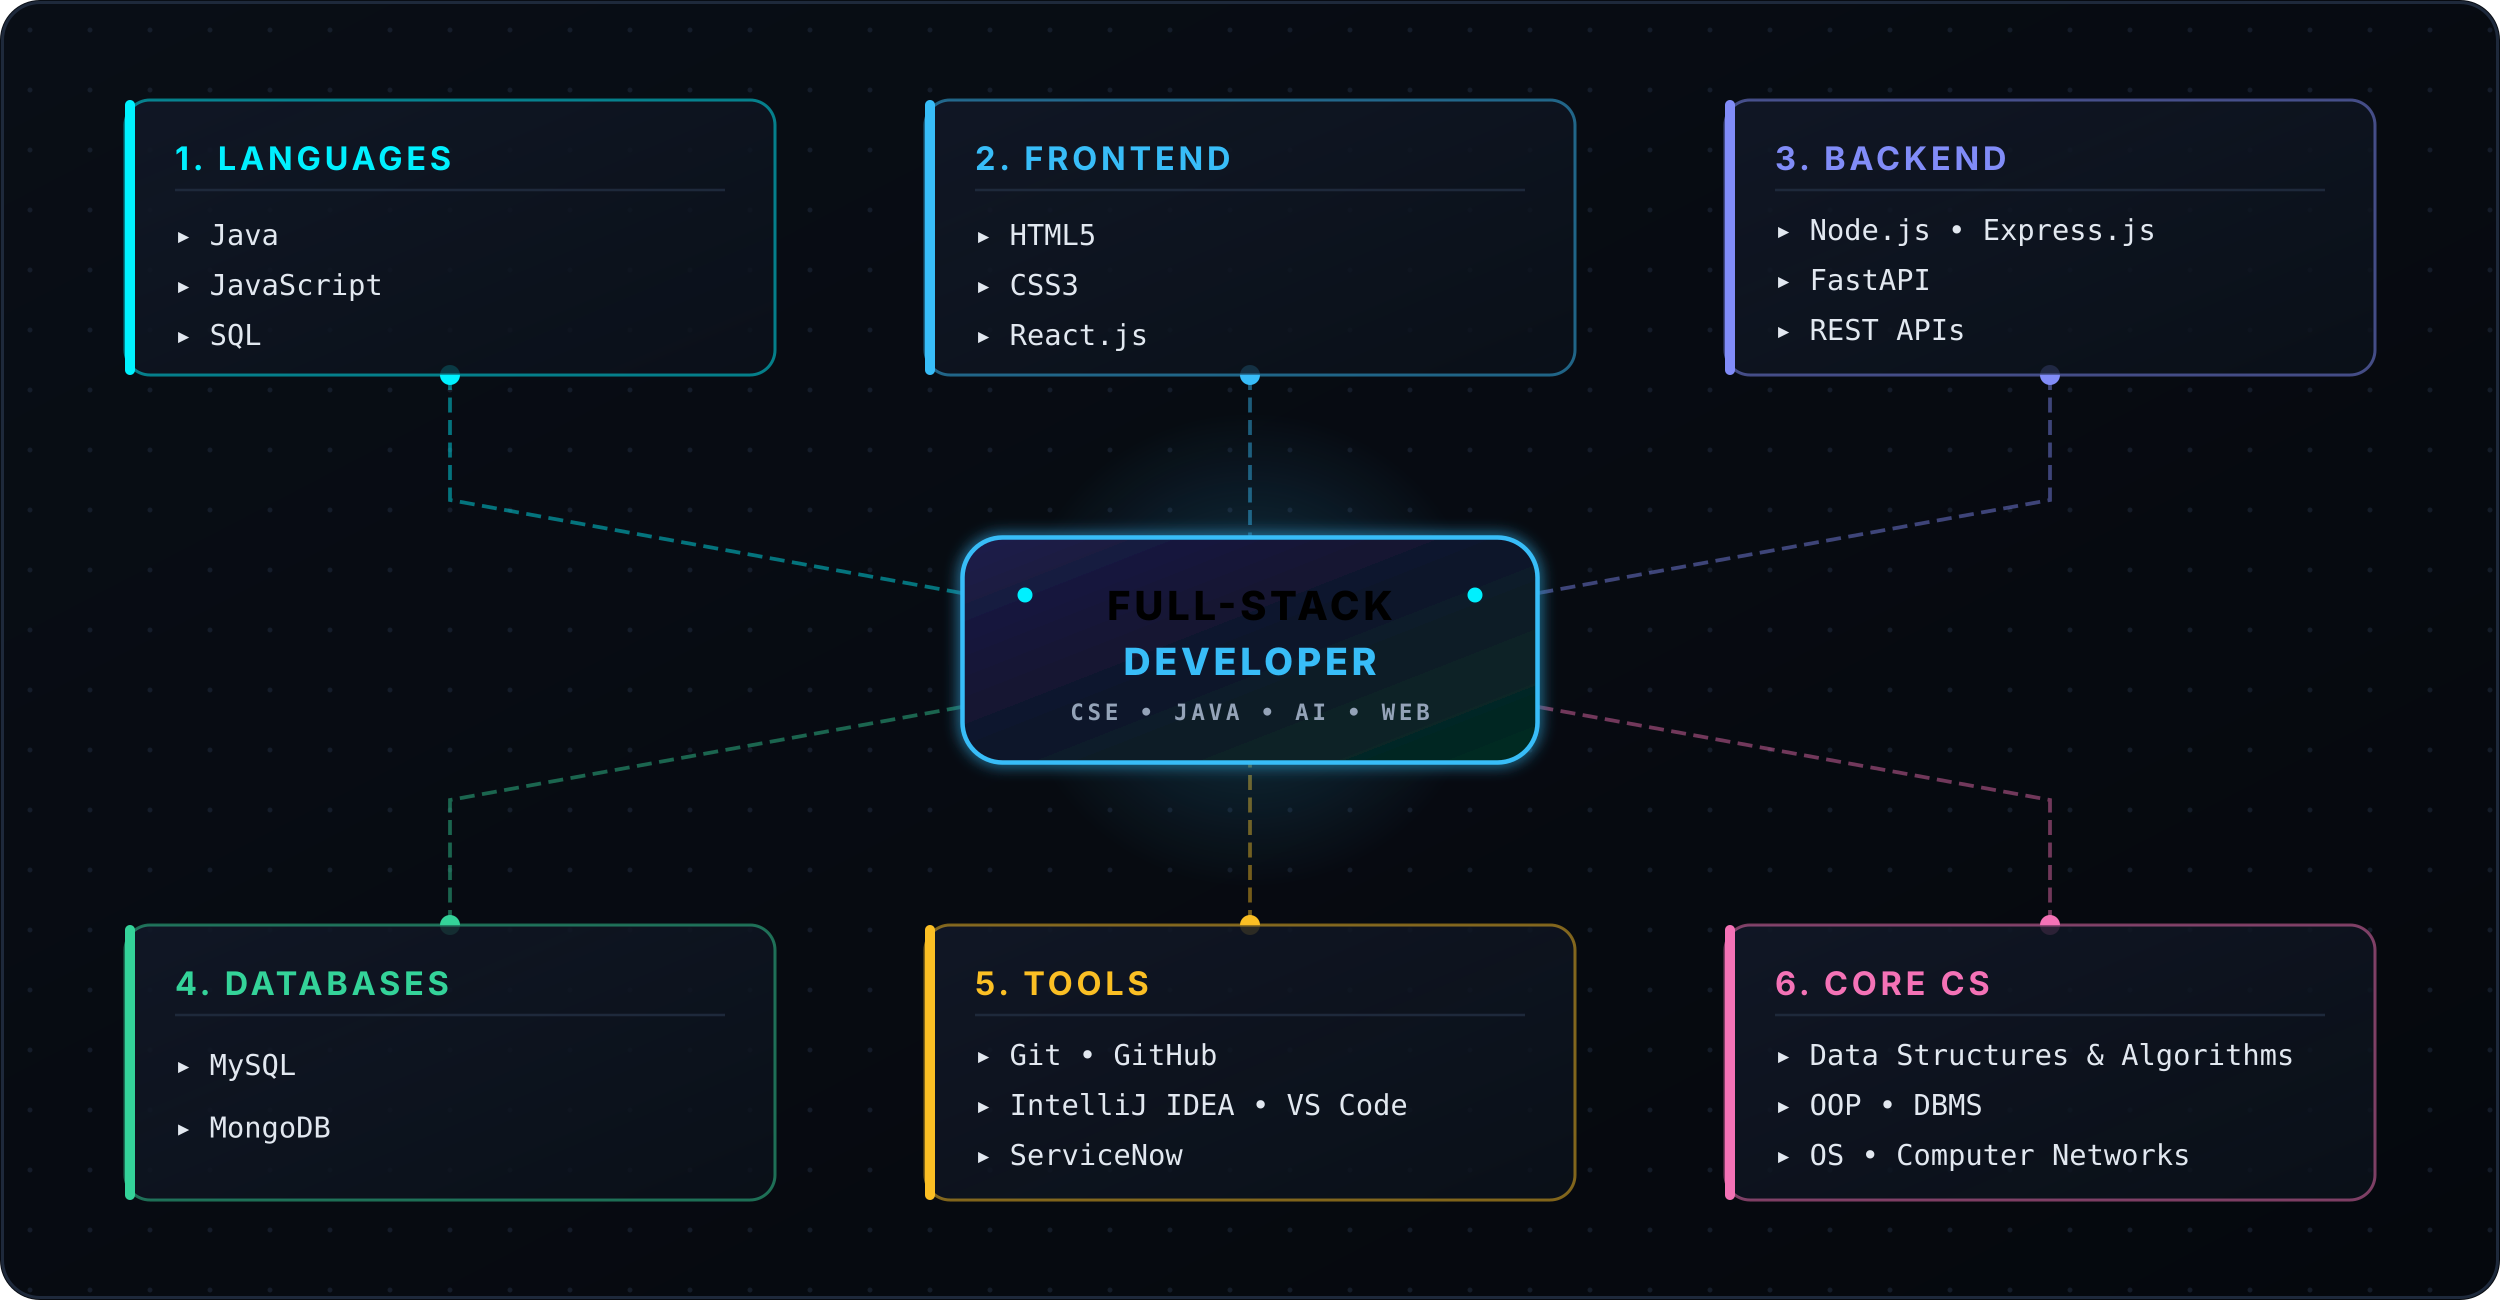
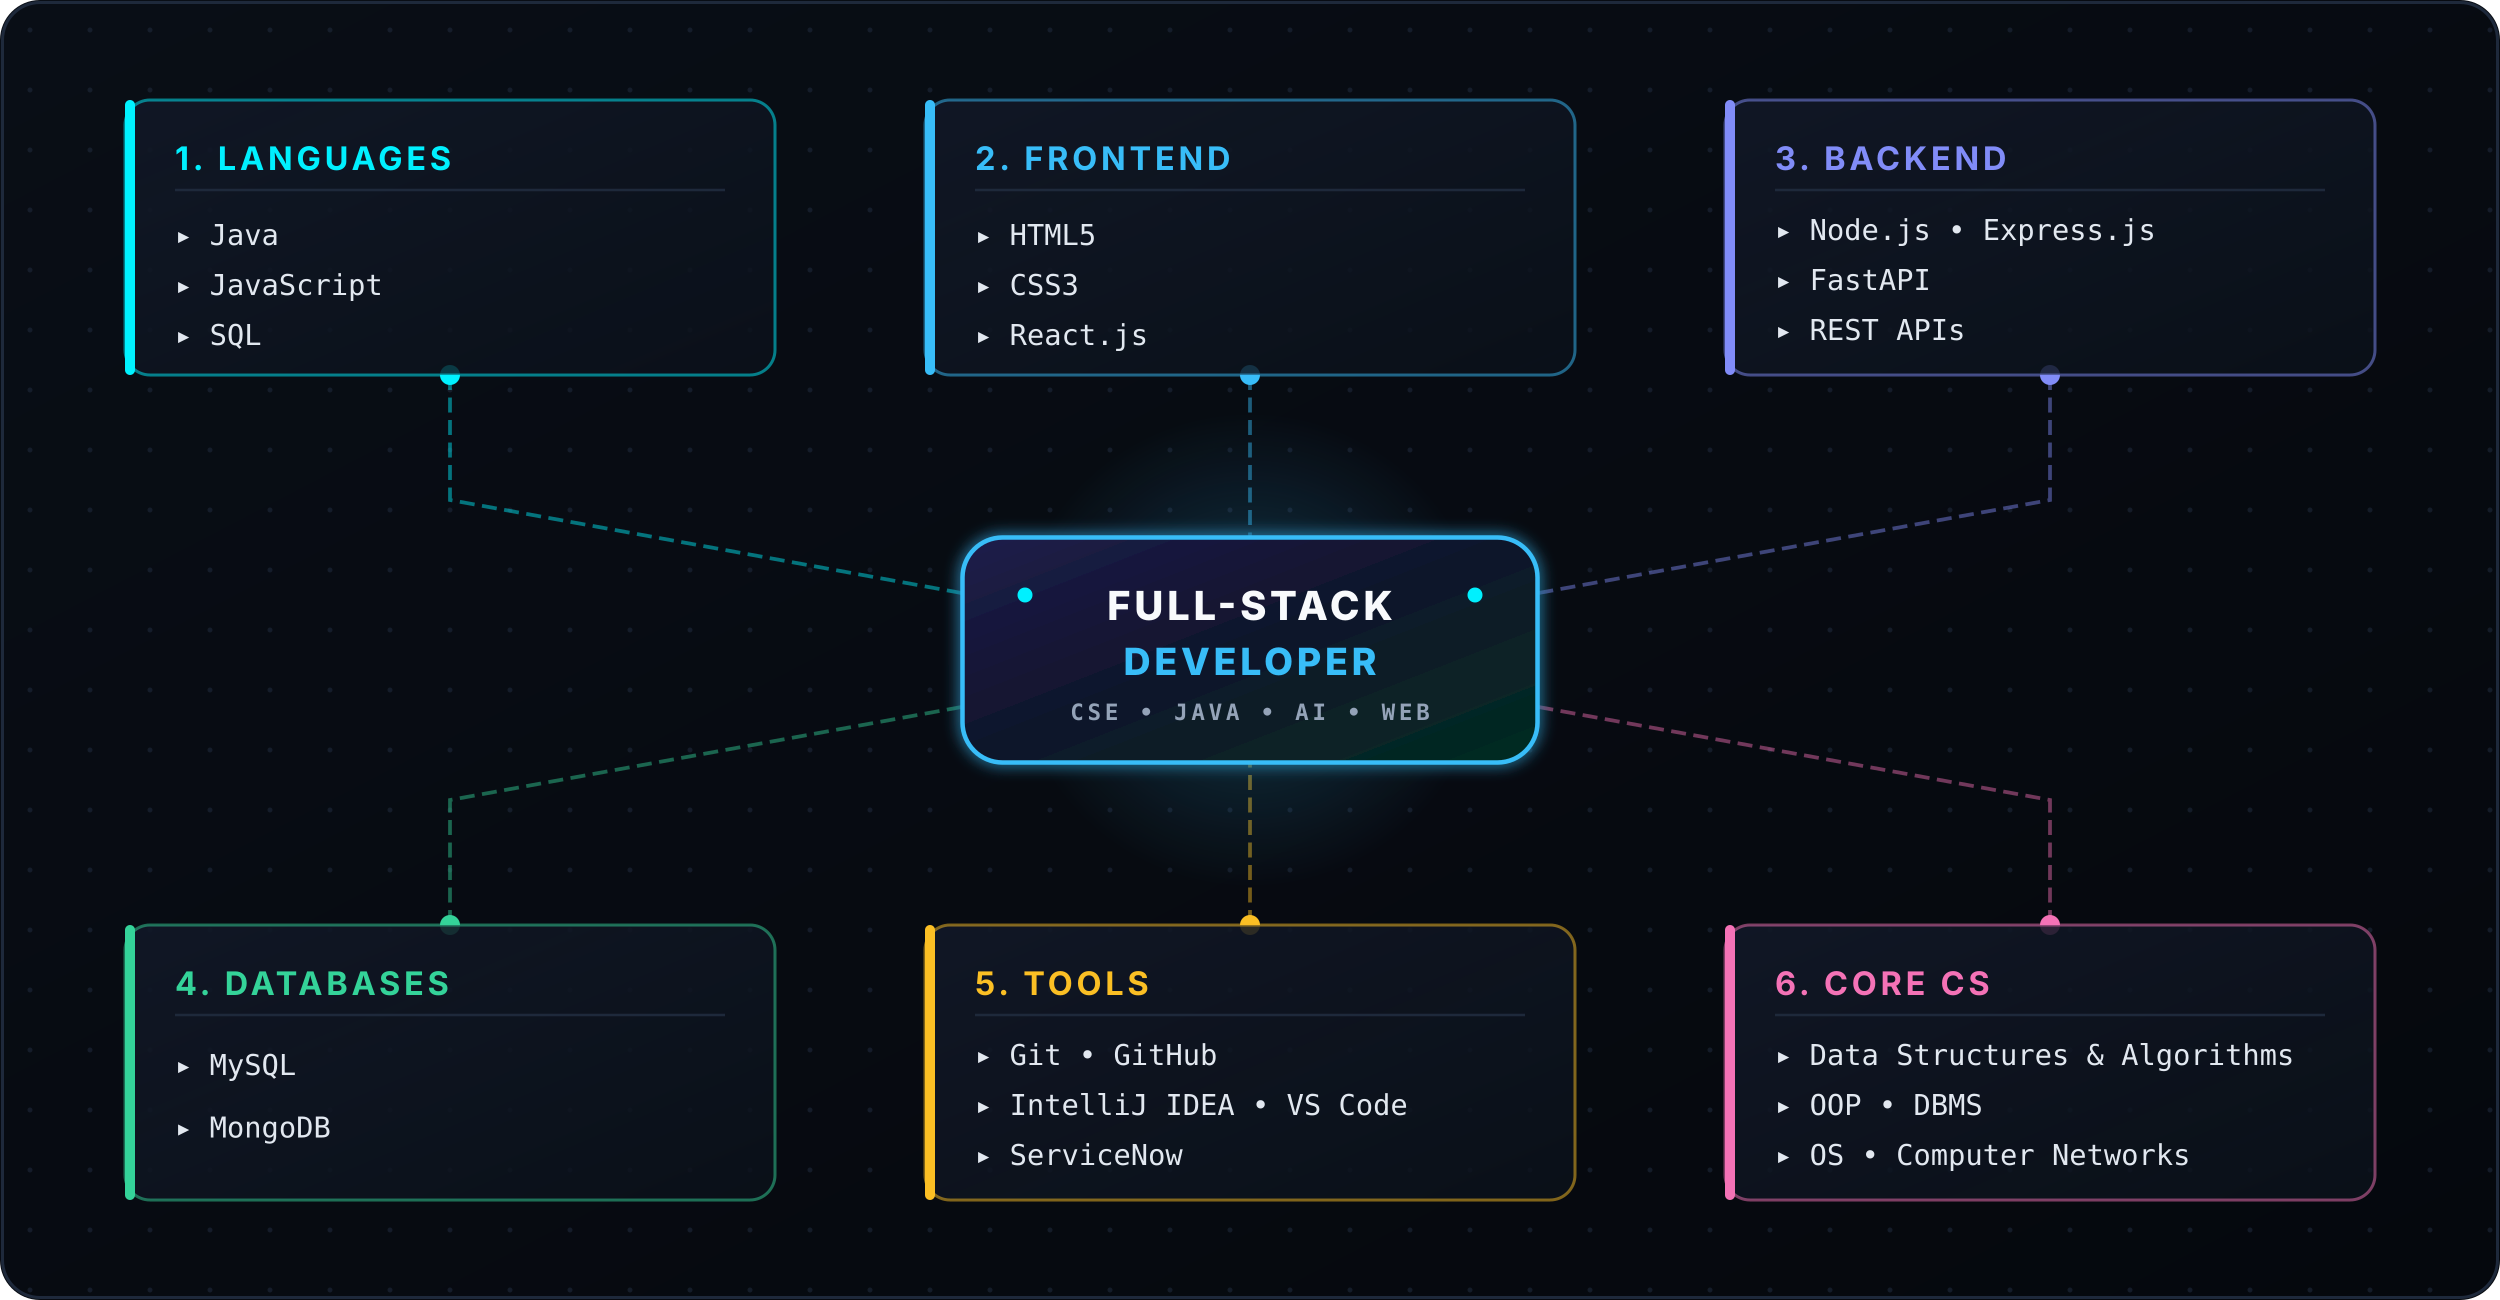
<svg xmlns="http://www.w3.org/2000/svg" viewBox="0 0 1000 520" width="100%" height="100%">
  <defs>
    <linearGradient id="ecoBg" x1="0%" y1="0%" x2="100%" y2="100%">
      <stop offset="0%" stop-color="#090E16" />
      <stop offset="100%" stop-color="#05080D" />
    </linearGradient>
    <linearGradient id="centerNodeGrad" x1="0%" y1="0%" x2="100%" y2="100%">
      <stop offset="0%" stop-color="#1E1B4B" />
      <stop offset="50%" stop-color="#0F172A" />
      <stop offset="100%" stop-color="#022C22" />
    </linearGradient>
    <linearGradient id="nodeCardBg" x1="0%" y1="0%" x2="100%" y2="100%">
      <stop offset="0%" stop-color="#111827" stop-opacity="0.9" />
      <stop offset="100%" stop-color="#0B111A" stop-opacity="0.8" />
    </linearGradient>
    <radialGradient id="hubGlow" cx="50%" cy="50%" r="50%">
      <stop offset="0%" stop-color="#38BDF8" stop-opacity="0.25" />
      <stop offset="100%" stop-color="#38BDF8" stop-opacity="0" />
    </radialGradient>
    <pattern id="dotGrid" width="24" height="24" patternUnits="userSpaceOnUse">
      <circle cx="12" cy="12" r="1" fill="#1E293B" fill-opacity="0.6" />
    </pattern>
    <filter id="nodeGlow" x="-20%" y="-20%" width="140%" height="140%">
      <feGaussianBlur stdDeviation="3" result="blur" />
      <feComposite in="SourceGraphic" in2="blur" operator="over" />
    </filter>
  </defs>
  <style>
    .mono { font-family: 'JetBrains Mono', Consolas, monospace; }
    .sans { font-family: 'Inter', system-ui, sans-serif; }
    .cat-title { font-size: 13px; font-weight: 700; letter-spacing: 1.5px; }
    .tech-item { font-size: 11.5px; fill: #E2E8F0; font-weight: 500; }
  </style>
  <rect width="1000" height="520" rx="16" fill="url(#ecoBg)" />
  <rect width="1000" height="520" rx="16" fill="url(#dotGrid)" />
  <rect x="1" y="1" width="998" height="518" rx="15" fill="none" stroke="#1E293B" stroke-width="1.2" />
  <g stroke-width="1.5" fill="none">
    <path d="M 180 150 L 180 200 L 400 240" stroke="#00F2FF" stroke-opacity="0.45" stroke-dasharray="6 3" />
    <circle cx="180" cy="150" r="4" fill="#00F2FF" />
    <path d="M 500 150 L 500 215" stroke="#38BDF8" stroke-opacity="0.45" stroke-dasharray="6 3" />
    <circle cx="500" cy="150" r="4" fill="#38BDF8" />
    <path d="M 820 150 L 820 200 L 600 240" stroke="#818CF8" stroke-opacity="0.45" stroke-dasharray="6 3" />
    <circle cx="820" cy="150" r="4" fill="#818CF8" />
    <path d="M 180 370 L 180 320 L 400 280" stroke="#34D399" stroke-opacity="0.45" stroke-dasharray="6 3" />
    <circle cx="180" cy="370" r="4" fill="#34D399" />
    <path d="M 500 370 L 500 305" stroke="#FBBF24" stroke-opacity="0.45" stroke-dasharray="6 3" />
    <circle cx="500" cy="370" r="4" fill="#FBBF24" />
    <path d="M 820 370 L 820 320 L 600 280" stroke="#F472B6" stroke-opacity="0.45" stroke-dasharray="6 3" />
    <circle cx="820" cy="370" r="4" fill="#F472B6" />
  </g>
  <g transform="translate(500, 260)">
    <circle cx="0" cy="0" r="95" fill="url(#hubGlow)" />
    <rect x="-115" y="-45" width="230" height="90" rx="16" fill="url(#centerNodeGrad)" stroke="#38BDF8" stroke-width="1.8" filter="url(#nodeGlow)" />
    <circle cx="-90" cy="-22" r="3" fill="#00F0FF" />
    <circle cx="90" cy="-22" r="3" fill="#00F0FE" />
-     <text x="0" y="-12" text-anchor="middle" class="sans" fill="#F8pAFC" font-size="16" font-weight="800" letter-spacing="1.5">FULL-STACK</text>
+     <text x="0" y="-12" text-anchor="middle" class="sans" fill="#F8FAFC" font-size="16" font-weight="800" letter-spacing="1.5">FULL-STACK</text>
    <text x="0" y="10" text-anchor="middle" class="sans" fill="#38BDF8" font-size="15" font-weight="800" letter-spacing="1.5">DEVELOPER</text>
    <text x="0" y="28" text-anchor="middle" class="mono" fill="#94A3B8" font-size="9" font-weight="600" letter-spacing="1.5">CSE • JAVA • AI • WEB</text>
  </g>
  <g transform="translate(50, 40)">
    <rect width="260" height="110" rx="10" fill="url(#nodeCardBg)" stroke="#00F0FE" stroke-opacity="0.5" stroke-width="1.2" />
    <rect x="0" y="0" width="4" height="110" rx="2" fill="#00F2FF" />
    <text x="20" y="28" class="sans cat-title" fill="#00F0FF">1. LANGUAGES</text>
    <line x1="20" y1="36" x2="240" y2="36" stroke="#1E293B" stroke-width="1" />
    <text x="20" y="58" class="mono tech-item">▸ Java</text>
    <text x="20" y="78" class="mono tech-item">▸ JavaScript</text>
    <text x="20" y="98" class="mono tech-item">▸ SQL</text>
  </g>
  <g transform="translate(370, 40)">
    <rect width="260" height="110" rx="10" fill="url(#nodeCardBg)" stroke="#38BDF8" stroke-opacity="0.5" stroke-width="1.2" />
    <rect x="0" y="0" width="4" height="110" rx="2" fill="#38BDF8" />
    <text x="20" y="28" class="sans cat-title" fill="#38BDF8">2. FRONTEND</text>
    <line x1="20" y1="36" x2="240" y2="36" stroke="#1E293B" stroke-width="1" />
    <text x="20" y="58" class="mono tech-item">▸ HTML5</text>
    <text x="20" y="78" class="mono tech-item">▸ CSS3</text>
    <text x="20" y="98" class="mono tech-item">▸ React.js</text>
  </g>
  <g transform="translate(690, 40)">
    <rect width="260" height="110" rx="10" fill="url(#nodeCardBg)" stroke="#818CF8" stroke-opacity="0.5" stroke-width="1.2" />
    <rect x="0" y="0" width="4" height="110" rx="2" fill="#818CF8" />
    <text x="20" y="28" class="sans cat-title" fill="#818CF8">3. BACKEND</text>
    <line x1="20" y1="36" x2="240" y2="36" stroke="#1E293B" stroke-width="1" />
    <text x="20" y="56" class="mono tech-item">▸ Node.js  • Express.js</text>
    <text x="20" y="76" class="mono tech-item">▸ FastAPI</text>
    <text x="20" y="96" class="mono tech-item">▸ REST APIs</text>
  </g>
  <g transform="translate(50, 370)">
    <rect width="260" height="110" rx="10" fill="url(#nodeCardBg)" stroke="#34D399" stroke-opacity="0.5" stroke-width="1.2" />
    <rect x="0" y="0" width="4" height="110" rx="2" fill="#34D399" />
    <text x="20" y="28" class="sans cat-title" fill="#34D399">4. DATABASES</text>
    <line x1="20" y1="36" x2="240" y2="36" stroke="#1E293B" stroke-width="1" />
    <text x="20" y="60" class="mono tech-item">▸ MySQL</text>
    <text x="20" y="85" class="mono tech-item">▸ MongoDB</text>
  </g>
  <g transform="translate(370, 370)">
    <rect width="260" height="110" rx="10" fill="url(#nodeCardBg)" stroke="#FBBF24" stroke-opacity="0.5" stroke-width="1.2" />
    <rect x="0" y="0" width="4" height="110" rx="2" fill="#FBBF24" />
    <text x="20" y="28" class="sans cat-title" fill="#FBBF24">5. TOOLS</text>
    <line x1="20" y1="36" x2="240" y2="36" stroke="#1E293B" stroke-width="1" />
    <text x="20" y="56" class="mono tech-item">▸ Git  • GitHub</text>
    <text x="20" y="76" class="mono tech-item">▸ IntelliJ IDEA  • VS Code</text>
    <text x="20" y="96" class="mono tech-item">▸ ServiceNow</text>
  </g>
  <g transform="translate(690, 370)">
    <rect width="260" height="110" rx="10" fill="url(#nodeCardBg)" stroke="#F472B6" stroke-opacity="0.5" stroke-width="1.2" />
    <rect x="0" y="0" width="4" height="110" rx="2" fill="#F472B6" />
    <text x="20" y="28" class="sans cat-title" fill="#F472B6">6. CORE CS</text>
    <line x1="20" y1="36" x2="240" y2="36" stroke="#1E293B" stroke-width="1" />
    <text x="20" y="56" class="mono tech-item">▸ Data Structures &amp; Algorithms</text>
    <text x="20" y="76" class="mono tech-item">▸ OOP  • DBMS</text>
    <text x="20" y="96" class="mono tech-item">▸ OS  • Computer Networks</text>
  </g>
</svg>
